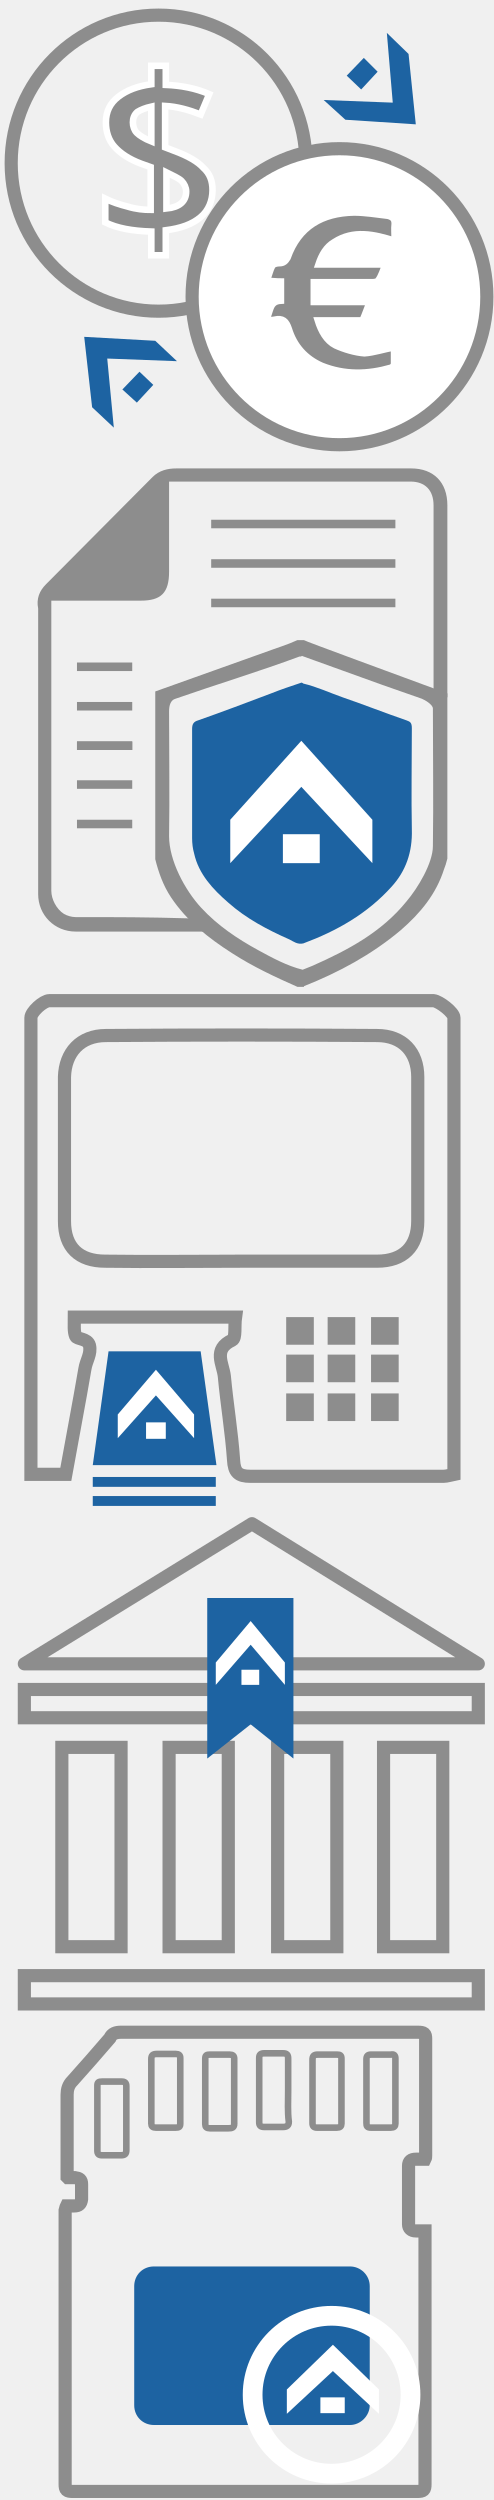
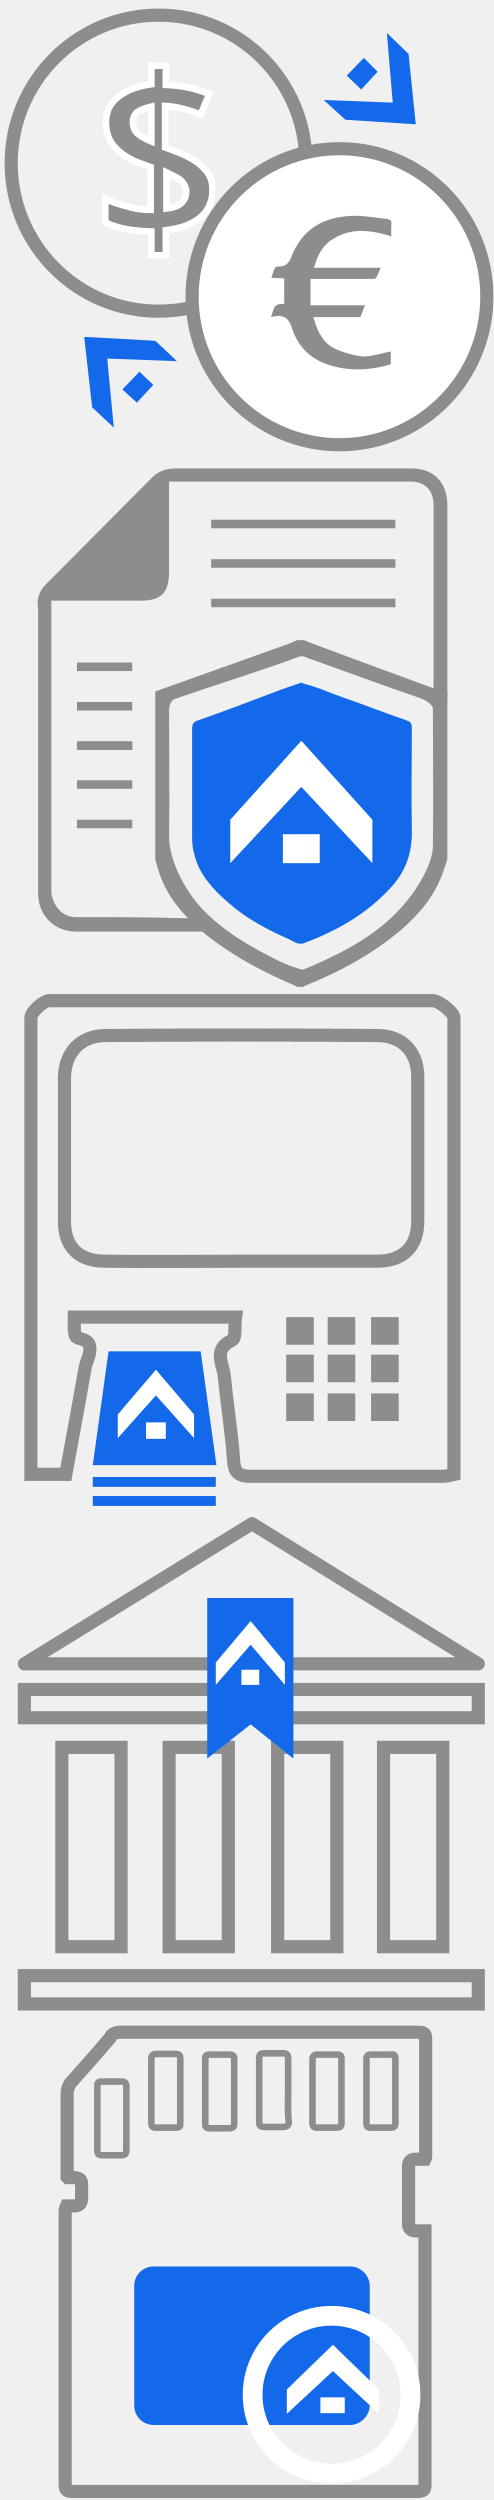
<svg xmlns="http://www.w3.org/2000/svg" version="1.1" id="Layer_1" x="0px" y="0px" viewBox="0 0 75 380" style="enable-background:new 0 0 75 380;" xml:space="preserve">
  <style type="text/css">
	.st0{fill:none;stroke:#8D8D8D;stroke-width:2;stroke-miterlimit:10;}
	.st1{fill:#8D8D8D;}
- 	.st2{fill:#1D63A2;}
+ 	.st2{fill:#1469EB;}
	.st3{fill:#FFFFFF;}
	.st4{fill:#8D8D8D;stroke:#FFFFFF;stroke-miterlimit:10;}
	.st5{fill:#FFFFFF;stroke:#8D8D8D;stroke-width:2;stroke-miterlimit:10;}
	.st6{fill:none;stroke:#8D8D8D;stroke-width:2;stroke-linecap:round;stroke-linejoin:round;stroke-miterlimit:10;}
	.st7{fill:none;stroke:#8D8D8D;stroke-miterlimit:10;}
	.st8{fill:none;stroke:#FFFFFF;stroke-width:3;stroke-miterlimit:10;}
</style>
  <g id="XMLID_2_">
    <path id="XMLID_18_" class="st0" d="M69,154.7c0,23.2,0,46.1,0,69.4c-0.5,0.1-1.1,0.3-1.6,0.3c-9.8,0-19.5,0-29.3,0   c-1.9,0-2.5-0.6-2.6-2.5c-0.3-4.3-1-8.4-1.4-12.7c-0.2-1.9-1.8-4.1,1.2-5.5c0.6-0.3,0.3-2.1,0.5-3.5c-8.1,0-15.9,0-24.5,0   c0,1.2-0.1,2.2,0.2,2.9c0.2,0.5,1.8,0.3,2.1,1.4c0.3,1.3-0.5,2.3-0.7,3.6c-0.9,5.3-1.9,10.4-2.9,16c-1.4,0-3.2,0-5.3,0   c0-23.1,0-46.1,0-69.4c0-0.9,1.9-2.6,2.8-2.6c19.4,0,38.7,0,58.4,0C66.8,152.2,69,153.9,69,154.7z M36.7,191.7   C36.7,191.8,36.7,191.8,36.7,191.7c6.9,0,13.7,0,20.6,0c4,0,6.2-2.2,6.2-6.1c0-7.3,0-14.6,0-21.9c0-3.8-2.3-6.3-6.2-6.3   c-13.7-0.1-27.5-0.1-41.2,0c-3.9,0-6.2,2.6-6.3,6.3c0,7.3,0,14.6,0,21.9c0,4,2.2,6.1,6.2,6.1C22.9,191.8,29.8,191.7,36.7,191.7z" />
    <rect id="XMLID_17_" x="43.5" y="200.2" class="st1" width="4.2" height="4.2" />
    <rect id="XMLID_16_" x="56.4" y="200.2" class="st1" width="4.2" height="4.2" />
    <rect id="XMLID_15_" x="56.4" y="205.9" class="st1" width="4.2" height="4.2" />
    <rect id="XMLID_14_" x="49.8" y="205.9" class="st1" width="4.2" height="4.2" />
    <rect id="XMLID_13_" x="43.5" y="205.9" class="st1" width="4.2" height="4.2" />
    <rect id="XMLID_12_" x="43.5" y="211.8" class="st1" width="4.2" height="4.2" />
    <rect id="XMLID_11_" x="49.8" y="211.8" class="st1" width="4.2" height="4.2" />
    <rect id="XMLID_10_" x="56.4" y="211.8" class="st1" width="4.2" height="4.2" />
    <rect id="XMLID_9_" x="49.8" y="200.2" class="st1" width="4.2" height="4.2" />
    <polygon id="XMLID_8_" class="st2" points="14.1,222.7 32.9,222.7 30.5,205.4 16.5,205.4  " />
    <rect id="XMLID_7_" x="14.1" y="224.5" class="st2" width="18.7" height="1.5" />
    <rect id="XMLID_6_" x="14.1" y="227.4" class="st2" width="18.7" height="1.5" />
    <g id="XMLID_3_">
      <rect id="XMLID_5_" x="22.2" y="216.2" class="st3" width="3" height="2.5" />
      <polygon id="XMLID_4_" class="st3" points="23.7,208.2 29.5,215 29.5,218.6 23.7,212.1 17.9,218.6 17.9,215   " />
    </g>
  </g>
  <g id="XMLID_1_">
    <ellipse id="XMLID_32_" class="st0" cx="24.1" cy="24.8" rx="22.4" ry="22.5" />
    <g id="XMLID_30_">
      <g id="XMLID_31_">
        <g id="XMLID_41_">
          <path id="XMLID_42_" class="st4" d="M32.3,28.9c0,1.6-0.6,3.1-1.8,4.1c-1.3,1.1-3,1.7-5.3,2v3.8H23v-3.6c-2.9-0.1-5.2-0.5-7-1.4      v-3.6c1,0.5,2.2,0.9,3.4,1.2c1.3,0.4,2.5,0.5,3.5,0.5v-6.5l-1.4-0.5c-1.9-0.7-3.2-1.6-4.1-2.6s-1.3-2.3-1.3-3.7      c0-1.6,0.6-2.9,1.9-3.9s2.9-1.6,5-1.9V10h2.2v2.9c2.3,0.1,4.5,0.5,6.6,1.4l-1.3,3.1c-1.8-0.7-3.6-1.2-5.4-1.3v6.3l1.3,0.5      c2.2,0.8,3.7,1.7,4.5,2.6C31.9,26.4,32.3,27.5,32.3,28.9z M20.2,18.6c0,0.6,0.2,1.2,0.6,1.6s1.2,0.9,2.2,1.3v-5.3      c-0.9,0.2-1.6,0.5-2.1,0.8C20.4,17.4,20.2,18,20.2,18.6z M28.3,29.1c0-0.6-0.3-1.2-0.7-1.6s-1.3-0.8-2.3-1.3v5.5      C27.3,31.5,28.3,30.6,28.3,29.1z" />
        </g>
      </g>
    </g>
    <ellipse id="XMLID_29_" class="st5" cx="51.6" cy="45.1" rx="22.4" ry="22.5" />
    <g id="XMLID_25_">
      <g id="XMLID_26_">
        <g id="XMLID_27_">
          <path id="XMLID_28_" class="st4" d="M59.9,52.8c0,0.8,0,1.7,0,2.5c0,0.3-0.4,0.6-0.5,0.6c-3.5,1-7,1.1-10.5-0.3      c-2.5-1.1-4.2-3-5-5.6c-0.4-1.2-0.9-1.7-2.2-1.4c-0.4,0.1-0.6,0-1.3,0c0.8-1.1,0.4-2.8,2.3-2.9c0-0.9,0-1.9,0-2.9      c-0.7,0-1.3-0.1-2.2-0.1c0.4-0.8,0.5-1.6,0.9-2.3c0.2-0.3,0.7-0.4,1.1-0.4c0.6,0,0.9-0.3,1.2-0.8c1.7-4.8,5.3-6.8,10.1-6.9      c1.7,0,3.5,0.3,5.2,0.5C59.7,33,60,33.3,60,34c-0.1,0.8,0,1.6,0,2.6c-3.1-1-6.3-1.7-9.2,0.2c-1.2,0.7-1.9,1.9-2.4,3.4      c1.8,0,3.4,0,5.1,0c1.6,0,3.2,0,5.1,0c-0.4,0.9-0.6,1.7-1.1,2.4c-0.1,0.2-0.5,0.3-0.9,0.3c-2.5,0-5.1,0-7.6,0      c-0.4,0-0.8,0-1.3,0c0,1,0,2,0,3c2.8,0,5.6,0,8.5,0c-0.4,1-0.7,1.9-1.1,2.8c-2.2,0-4.4,0-6.8,0c0.5,1.6,1.3,3.1,2.7,3.8      c1.3,0.6,3,1.1,4.4,1.2C56.8,53.6,58.3,53.1,59.9,52.8z" />
        </g>
      </g>
    </g>
    <polygon id="XMLID_24_" class="st2" points="57.4,10.9 54.9,13.6 52.7,11.5 55.3,8.8  " />
    <polygon id="XMLID_23_" class="st2" points="63.2,18.9 62.1,8.2 58.8,5 59.7,15.6 49.2,15.2 52.5,18.2  " />
    <polygon id="XMLID_22_" class="st2" points="18.6,59.2 21.2,56.5 23.3,58.5 20.8,61.2  " />
    <polygon id="XMLID_21_" class="st2" points="12.8,51.2 14,61.9 17.3,65 16.3,54.5 26.9,54.9 23.6,51.8  " />
  </g>
  <g id="XMLID_37_">
    <path id="XMLID_53_" class="st1" d="M46.2,97.3c-0.3,0-0.7,0-1,0c-1.5,0.7-3.2,1.2-4.8,1.8c-5.6,2-11.2,4-16.8,6c0,8.5,0,17,0,25.5   c0.5,2,1.2,4,2.4,5.8c2.4,3.6,5.7,6.2,9.3,8.5c3.1,2,6.5,3.6,9.9,5.1c0.3,0,0.7,0,1,0v-0.1c5.3-2.1,10.3-4.8,14.7-8.5   c3-2.6,5.4-5.5,6.6-9.3c0.2-0.5,0.3-0.8,0.5-1.6c0-8.4,0-16.8,0-25.1C60.7,102.7,46.2,97.4,46.2,97.3z M46,148.2c0,0.2,0-1,0-0.8   C46,147.2,46,148.5,46,148.2z M65.8,128.6c0,2.6-2.3,6.4-4,8.4c-3.8,4.7-8.9,7.4-14.3,9.8c-0.5,0.2-1,0.4-1.5,0.6   c0,0.2,0,0.5,0,0.7c0-0.2,0-0.5,0-0.7c-2.4-0.6-4.6-1.8-6.8-3c-3.1-1.7-6.1-3.7-8.6-6.4c-2.5-2.7-4.9-7.2-4.9-10.9c0.1-6,0-13,0-19   c0-0.8,0.2-1.7,1-1.9c6-2.1,12.9-4.2,18.8-6.4c0.1,0,0.3,0,0.4-0.1c4.1,1.5,8.1,2.9,12.2,4.4c2,0.7,4,1.4,6,2.1   c0.5,0.2,1.7,0.9,1.7,1.5C65.8,114.4,65.9,122,65.8,128.6z" />
    <path id="XMLID_52_" class="st1" d="M65.9,105.1c0-9.2,0-19.1,0-28.3c0-2.3-1.3-3.6-3.5-3.6c-11.6,0-24.2,0-35.8,0   c-0.3,0-0.5,0-0.9,0c0,0.4,0,0.7,0,1c0,4.1,0,8.6,0,12.7c0,3.2-1.2,4.4-4.3,4.4c-4,0-8.6,0-12.6,0c-0.3,0-0.6,0-1,0   c0,0.3,0,0.6,0,0.9c0,19,0,24.2,0,43.2c0,1.3,0.8,2.8,1.9,3.5c0.5,0.3,1.2,0.5,1.8,0.5c6.8,0,10.6,0,17.6,0.2   c0.7,0.8,1.6,1.1,2.3,2c-0.1,0-10.3,0-19.9,0c-3.2,0-5.7-2.5-5.7-5.7c0-19.4,0-24,0-43.4C5.5,91,6,89.8,7,88.8   c5.4-5.4,10.8-10.9,16.2-16.3c1-1,2.3-1.3,3.6-1.3c8.6,0,17.2,0,25.9,0c3.3,0,6.5,0,9.8,0c3.4,0,5.5,2.1,5.5,5.6   c0,12,0,17.1,0,29.2C67.1,105.6,67.1,105.6,65.9,105.1z" />
    <path id="XMLID_51_" class="st2" d="M62.6,110.7c0-0.8-0.2-1-0.8-1.2c-3.2-1.1-6.5-2.4-9.7-3.5c-2-0.7-3.9-1.6-6-2.1   c-0.1-0.1-0.3-0.2-0.4-0.1c-1.5,0.5-3,1-4.5,1.6c-3.7,1.4-7.4,2.8-11.1,4.1c-0.7,0.2-0.9,0.6-0.9,1.3c0,5.5,0,11.1,0,16.6   c0,0.8,0.1,1.6,0.3,2.3c0.7,3.2,2.9,5.5,5.2,7.5c2.7,2.4,5.9,4.1,9.3,5.6c0.6,0.3,1.2,0.8,2.1,0.6c5.1-1.9,9.7-4.5,13.4-8.6   c2.2-2.4,3.2-5.3,3.1-8.7C62.5,121,62.6,115.9,62.6,110.7z" />
    <rect id="XMLID_50_" x="43" y="126.8" class="st3" width="5.6" height="4.4" />
    <polygon id="XMLID_49_" class="st3" points="45.8,112.6 56.6,124.6 56.6,131.2 45.8,119.6 35,131.2 35,124.6  " />
    <rect id="XMLID_48_" x="32.1" y="79" class="st1" width="28" height="1.3" />
    <rect id="XMLID_47_" x="32.1" y="85" class="st1" width="28" height="1.3" />
    <rect id="XMLID_46_" x="32.1" y="91" class="st1" width="28" height="1.3" />
    <rect id="XMLID_45_" x="11.7" y="100.7" class="st1" width="8.4" height="1.3" />
    <rect id="XMLID_44_" x="11.7" y="106.7" class="st1" width="8.4" height="1.3" />
    <rect id="XMLID_43_" x="11.7" y="112.7" class="st1" width="8.4" height="1.3" />
    <rect id="XMLID_40_" x="11.7" y="112.7" class="st1" width="8.4" height="1.3" />
    <rect id="XMLID_39_" x="11.7" y="118.6" class="st1" width="8.4" height="1.3" />
    <rect id="XMLID_38_" x="11.7" y="124.6" class="st1" width="8.4" height="1.3" />
  </g>
  <g id="XMLID_36_">
    <rect id="XMLID_68_" x="3.7" y="300.3" class="st0" width="69" height="4.3" />
    <rect id="XMLID_67_" x="3.7" y="256.8" class="st0" width="69" height="4.3" />
    <rect id="XMLID_66_" x="9.4" y="265.6" class="st0" width="9" height="30.3" />
    <rect id="XMLID_65_" x="58.3" y="265.6" class="st0" width="9" height="30.3" />
    <rect id="XMLID_64_" x="42.2" y="265.6" class="st0" width="9" height="30.3" />
    <rect id="XMLID_63_" x="25.7" y="265.6" class="st0" width="9" height="30.3" />
    <polygon id="XMLID_62_" class="st6" points="38.3,231.6 72.7,252.9 3.7,252.9  " />
    <polygon id="XMLID_61_" class="st2" points="31.5,242.9 44.6,242.9 44.6,267.3 38.1,262.1 31.5,267.3  " />
    <g id="XMLID_57_">
      <g id="XMLID_58_">
        <rect id="XMLID_60_" x="36.7" y="253.8" class="st3" width="2.7" height="2.3" />
        <polygon id="XMLID_59_" class="st3" points="38.1,246.4 43.3,252.7 43.3,256.1 38.1,250 32.8,256.1 32.8,252.7    " />
      </g>
    </g>
  </g>
  <g id="XMLID_69_">
    <g id="XMLID_75_">
      <path id="XMLID_82_" class="st0" d="M10.1,335.3c0.4,0,0.8,0,1.2,0c0.7,0,1-0.3,1.1-1c0-0.8,0-1.6,0-2.3s-0.3-0.9-1-1    c-0.4,0-0.7,0-1.1,0c0,0,0,0-0.1-0.1c0-0.2,0-0.4,0-0.6c0-4,0-8,0-11.9c0-0.8,0.2-1.5,0.8-2.1c1.9-2.1,3.8-4.3,5.7-6.5    c0.3-0.7,0.9-0.9,1.7-0.9c15,0,30.1,0,45.1,0c1,0,1.2,0.2,1.2,1c0,5.9,0,11.8,0,17.7c0,0.2,0,0.4-0.1,0.6c-0.5,0-1,0-1.4,0    c-0.7,0-1.1,0.3-1.1,1c0,3,0,6,0,8.9c0,0.6,0.4,1,1.1,1c0.4,0,0.9,0,1.4,0c0,0.3,0,0.5,0,0.7c0,12.6,0,25.2,0,37.8    c0,0.9-0.2,1.1-1.2,1.1c-17.4,0-34.9,0-52.3,0c-1,0-1.2-0.2-1.2-1.1c0-13.9,0-27.7,0-41.6C10,335.7,10,335.5,10.1,335.3z" />
      <path id="XMLID_81_" class="st7" d="M23,317.8c0,1.7,0,3.3,0,5c0,0.4,0.2,0.6,0.7,0.6c1,0,2,0,3,0c0.5,0,0.7-0.1,0.7-0.6    c0-3.3,0-6.7,0-10c0-0.4-0.2-0.6-0.7-0.6c-0.9,0-1.9,0-2.8,0c-0.7,0-0.9,0.2-0.9,0.8C23,314.6,23,316.2,23,317.8z" />
      <path id="XMLID_80_" class="st7" d="M35.6,317.8c0-1.6,0-3.3,0-4.9c0-0.4-0.2-0.6-0.7-0.6c-1,0-2,0-3,0c-0.5,0-0.7,0.1-0.7,0.6    c0,3.3,0,6.7,0,10c0,0.4,0.2,0.6,0.7,0.6c0.9,0,1.9,0,2.8,0c0.6,0,0.9-0.1,0.9-0.7C35.6,321.1,35.6,319.4,35.6,317.8z" />
      <path id="XMLID_79_" class="st7" d="M43.8,317.8L43.8,317.8c0-1.6,0-3.2,0-4.9c0-0.6-0.2-0.8-0.8-0.8c-0.9,0-1.9,0-2.8,0    c-0.6,0-0.8,0.2-0.8,0.7c0,3.3,0,6.5,0,9.8c0,0.5,0.2,0.7,0.8,0.7c0.9,0,1.9,0,2.8,0c0.6,0,0.9-0.2,0.9-0.8    C43.7,321,43.8,319.4,43.8,317.8z" />
      <path id="XMLID_78_" class="st7" d="M47.5,317.8c0,1.6,0,3.2,0,4.9c0,0.5,0.2,0.7,0.7,0.7c1,0,2,0,3,0c0.5,0,0.7-0.2,0.7-0.6    c0-3.3,0-6.6,0-9.9c0-0.5-0.2-0.6-0.7-0.6c-1,0-1.9,0-2.9,0c-0.6,0-0.8,0.2-0.8,0.8C47.5,314.6,47.5,316.2,47.5,317.8z" />
      <path id="XMLID_77_" class="st7" d="M55.7,317.8c0,1.6,0,3.3,0,4.9c0,0.5,0.1,0.7,0.7,0.7c1,0,2,0,3,0c0.5,0,0.7-0.2,0.7-0.6    c0-3.3,0-6.6,0-9.9c0-0.5-0.2-0.7-0.7-0.6c-1,0-2,0-3,0c-0.5,0-0.7,0.2-0.7,0.7C55.7,314.5,55.7,316.1,55.7,317.8z" />
      <path id="XMLID_76_" class="st7" d="M19.2,322c0-1.6,0-3.3,0-4.9c0-0.5-0.2-0.7-0.7-0.7c-1,0-2,0-3,0c-0.5,0-0.7,0.1-0.7,0.6    c0,3.3,0,6.6,0,9.9c0,0.5,0.2,0.7,0.7,0.7c1,0,1.9,0,2.9,0c0.6,0,0.8-0.2,0.8-0.8C19.2,325.2,19.2,323.6,19.2,322z" />
    </g>
    <path id="XMLID_74_" class="st2" d="M53.2,368.6H23.4c-1.7,0-3-1.3-3-3v-18.1c0-1.7,1.3-3,3-3h29.8c1.6,0,3,1.3,3,3v18.1   C56.2,367.2,54.8,368.6,53.2,368.6z" />
    <g id="XMLID_71_">
      <rect id="XMLID_73_" x="48.7" y="364.4" class="st3" width="3.7" height="2.4" />
      <polygon id="XMLID_72_" class="st3" points="50.6,356.4 57.6,363.2 57.6,366.9 50.6,360.4 43.6,366.9 43.6,363.2   " />
    </g>
    <circle id="XMLID_70_" class="st8" cx="50.4" cy="364" r="12" />
  </g>
</svg>
